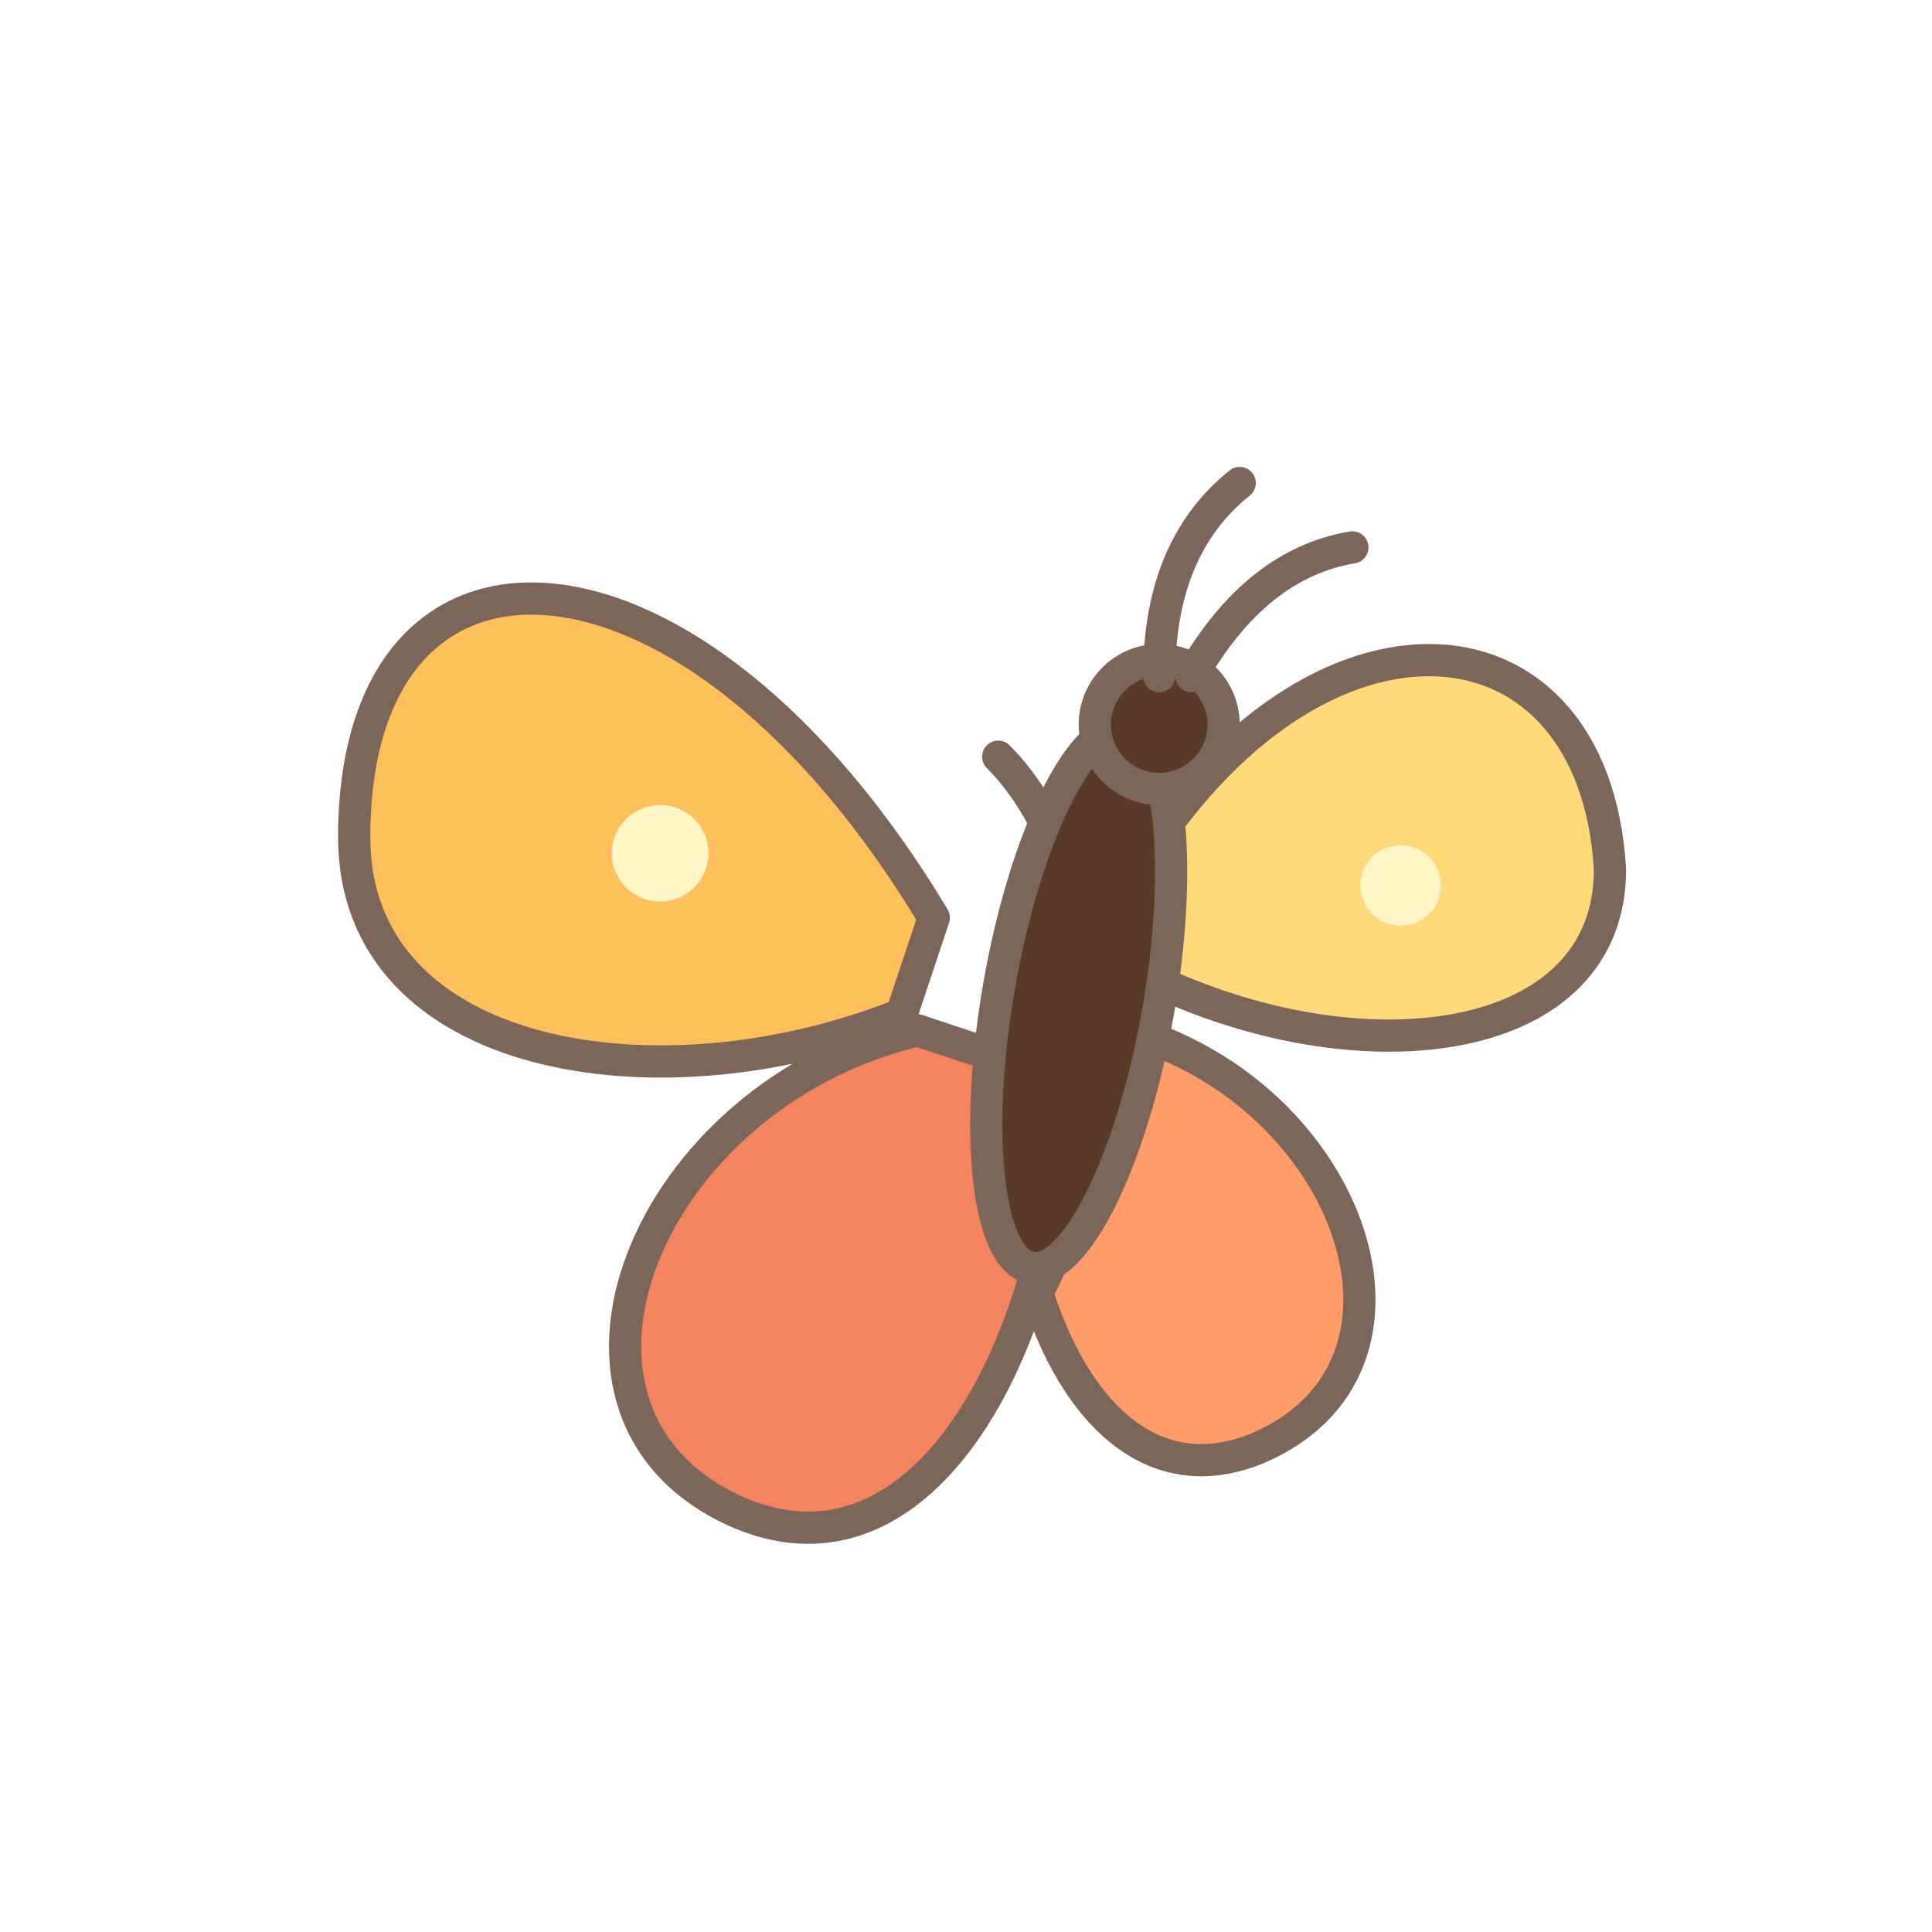
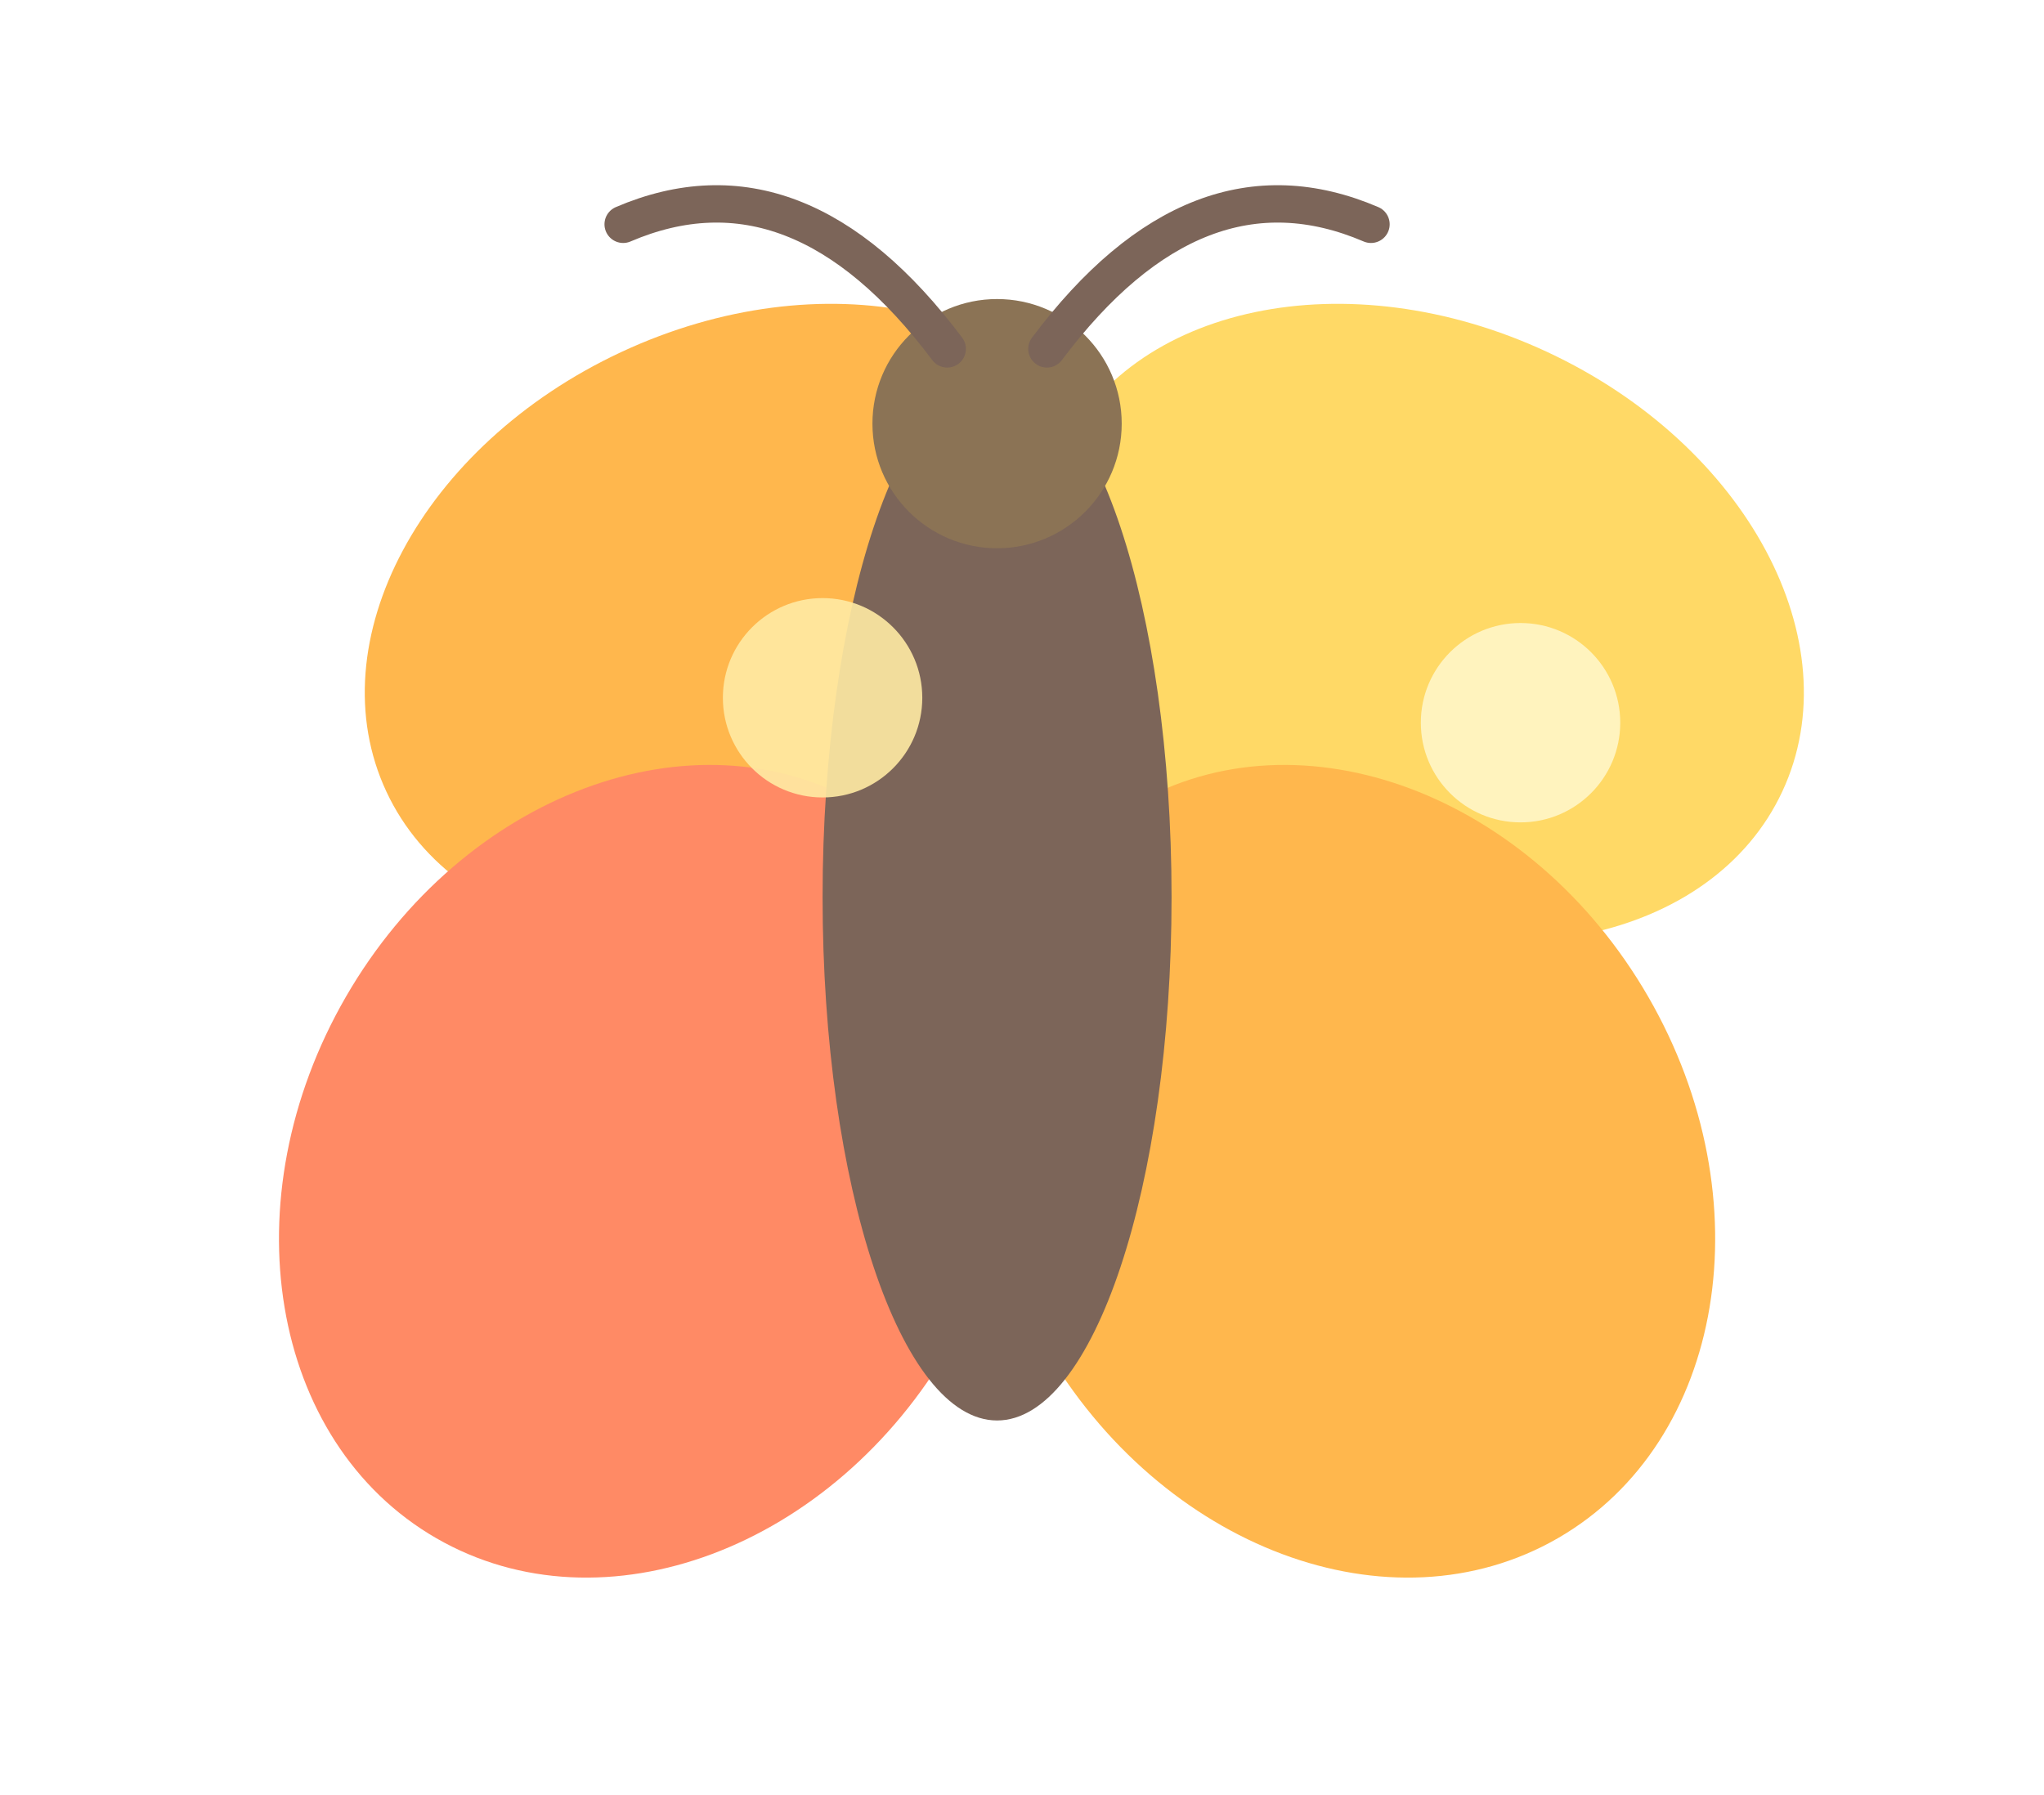
- <svg xmlns="http://www.w3.org/2000/svg" width="100%" viewBox="0 0 120 120">
-   <g stroke="#7c6559" stroke-width="2" stroke-linecap="round" stroke-linejoin="round">
-     <g id="wing-left">
-       <path d="M58 57C43 32 22 31 22 52c0 14 19 17 34 11Z" fill="#ffbf5a" />
-       <path d="M57 64C40 68 32 88 46 94c12 5 20-12 20-27Z" fill="#f4845f" />
-     </g>
-     <g id="wing-right">
-       <path d="M70 55c11-19 29-18 30-1 0 11-15 13-28 7Z" fill="#ffd97a" />
-       <path d="M70 64c14 4 20 21 8 26-10 4-16-10-15-23Z" fill="#ff9c6a" />
-     </g>
-     <path d="M62 47c7 7 8 24 2 34" fill="none" />
-     <ellipse cx="67" cy="62" rx="5" ry="17" fill="#5b3927" transform="rotate(10 67 62)" />
-     <circle cx="72" cy="45" r="4" fill="#5b3927" />
-     <path d="M74 42q4-7 10-8M72 42q0-8 5-12" fill="none" />
-     <circle cx="41" cy="53" r="3" fill="#fff5c7" stroke="none" />
-     <circle cx="87" cy="55" r="2.5" fill="#fff5c7" stroke="none" />
-   </g>
+ <svg xmlns="http://www.w3.org/2000/svg" width="82" height="72" viewBox="0 0 82 72">
+   <ellipse cx="30" cy="25" rx="16" ry="12" fill="#ffb74d" transform="rotate(-25 30 25)" />
+   <ellipse cx="26" cy="47" rx="14" ry="17" fill="#ff8a65" transform="rotate(30 26 47)" />
+   <ellipse cx="57" cy="25" rx="16" ry="12" fill="#ffd966" transform="rotate(25 57 25)" />
+   <ellipse cx="54" cy="47" rx="14" ry="17" fill="#ffb74d" transform="rotate(-30 54 47)" />
+   <ellipse cx="40" cy="36" rx="7" ry="21" fill="#7c6559" />
+   <circle cx="40" cy="17" r="5" fill="#8b7355" />
+   <circle cx="33" cy="28" r="4" fill="#ffeaa3" opacity="0.9" />
+   <circle cx="61" cy="29" r="4" fill="#fff6c8" opacity="0.9" />
+   <path d="M38 14Q32 6 25 9" fill="none" stroke="#7c6559" stroke-width="1.5" stroke-linecap="round" />
+   <path d="M42 14Q48 6 55 9" fill="none" stroke="#7c6559" stroke-width="1.5" stroke-linecap="round" />
</svg>
